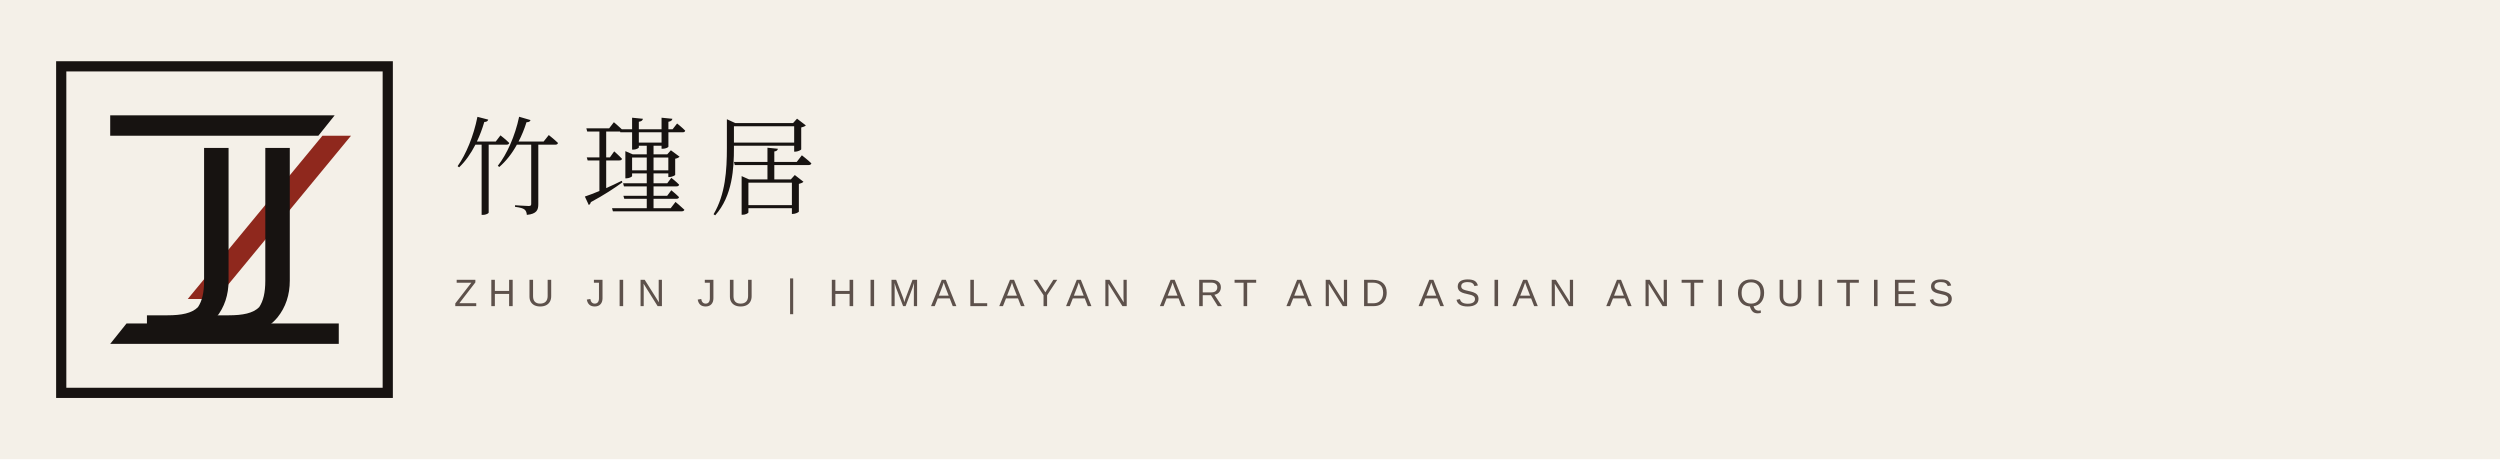
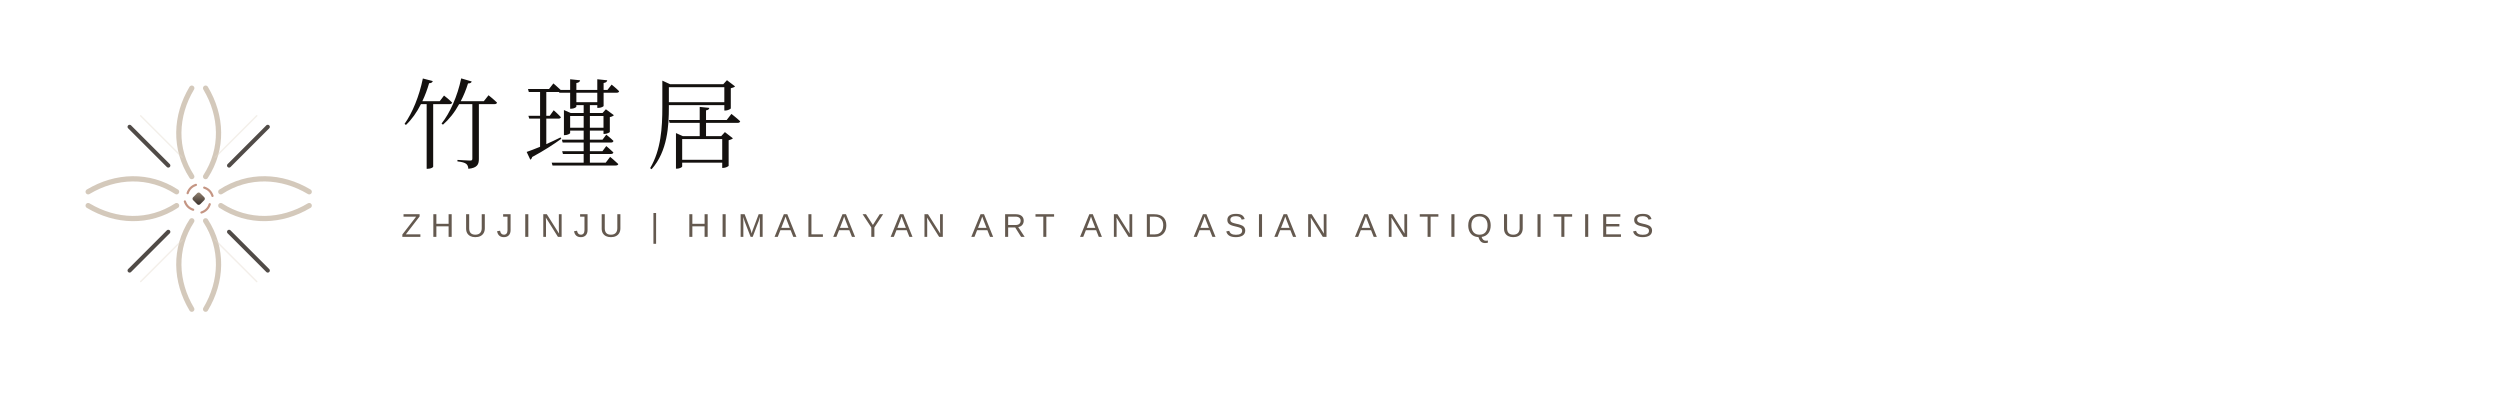
- <svg xmlns="http://www.w3.org/2000/svg" width="980" height="180" viewBox="0 0 980 180" fill="none">
-   <rect width="980" height="180" fill="#F4F0E8" />
-   <g transform="translate(24 26)">
-     <rect x="0" y="0" width="128" height="128" stroke="#171311" stroke-width="4" />
-     <path fill="#171311" d="M19.2 19.2h88l-6.4 8H19.2z" />
-     <path fill="#171311" d="M25.6 100.8h83.2v8H19.2z" />
-     <path fill="#8f281d" d="M102.4 27.2h11.2l-52.8 64H49.6z" />
-     <path fill="#171311" d="M56 32h9.6v52c0 5.6-1.6 10.4-4.8 14.4-4 4.8-9.6 7.2-17.6 7.2H33.6v-8h8c5.6 0 9.6-.8 12-3.2 1.6-2.4 2.4-5.6 2.4-10.4V32z" />
-     <path fill="#171311" d="M80 32h9.6v52c0 5.6-1.6 10.4-4.8 14.4-4 4.8-9.6 7.2-17.6 7.2H57.6v-8h8c5.6 0 9.6-.8 12-3.2 1.6-2.4 2.4-5.6 2.4-10.4V32z" />
+ <svg xmlns="http://www.w3.org/2000/svg" viewBox="0 0 760 120" fill="none">
+   <defs>
+     <linearGradient id="contourStroke" x1="72" y1="56" x2="168" y2="182" gradientUnits="userSpaceOnUse">
+       <stop stop-color="#D2C6B8" />
+       <stop offset="0.55" stop-color="#A69787" />
+       <stop offset="1" stop-color="#75675B" />
+     </linearGradient>
+     <linearGradient id="axisStroke" x1="82" y1="80" x2="158" y2="158" gradientUnits="userSpaceOnUse">
+       <stop stop-color="#2A231F" />
+       <stop offset="0.55" stop-color="#14110F" />
+       <stop offset="1" stop-color="#6D6156" />
+     </linearGradient>
+     <linearGradient id="hairStroke" x1="78" y1="76" x2="162" y2="164" gradientUnits="userSpaceOnUse">
+       <stop stop-color="#E3D9CC" />
+       <stop offset="1" stop-color="#BDB0A0" />
+     </linearGradient>
+     <linearGradient id="accentStroke" x1="109" y1="109" x2="131" y2="131" gradientUnits="userSpaceOnUse">
+       <stop stop-color="#BE8A76" />
+       <stop offset="1" stop-color="#8D5F51" />
+     </linearGradient>
+     <linearGradient id="coreFill" x1="116" y1="116" x2="124" y2="124" gradientUnits="userSpaceOnUse">
+       <stop stop-color="#978470" />
+       <stop offset="1" stop-color="#211A16" />
+     </linearGradient>
+     <style>
+       .cn {
+         fill: #14110F;
+         font-family: "Songti SC", "Noto Serif CJK SC", serif;
+         font-size: 30px;
+         letter-spacing: 0.24em;
+       }
+       .en {
+         fill: #64594F;
+         font-family: "Helvetica Neue", Arial, sans-serif;
+         font-size: 10px;
+         letter-spacing: 0.28em;
+       }
+     </style>
+   </defs>
+   <g transform="translate(10 10) scale(0.42)">
+     <g transform="translate(120 120)">
+       <g stroke="url(#contourStroke)" stroke-width="3.8" stroke-linecap="round" opacity="0.95">
+         <path d="M-80 -5C-60 -17 -36 -18 -16 -5" />
+         <path d="M-80 5C-60 17 -36 18 -16 5" />
+         <path d="M80 -5C60 -17 36 -18 16 -5" />
+         <path d="M80 5C60 17 36 18 16 5" />
+         <path d="M-5 -80C-17 -60 -18 -36 -5 -16" />
+         <path d="M5 -80C17 -60 18 -36 5 -16" />
+         <path d="M-5 80C-17 60 -18 36 -5 16" />
+         <path d="M5 80C17 60 18 36 5 16" />
+       </g>
+       <g stroke="url(#axisStroke)" stroke-width="3" stroke-linecap="round" opacity="0.82">
+         <path d="M-50 -52L-22 -24" />
+         <path d="M22 24L50 52" />
+         <path d="M50 -52L22 -24" />
+         <path d="M-22 24L-50 52" />
+       </g>
+       <g stroke="url(#hairStroke)" stroke-width="1.05" stroke-linecap="round" opacity="0.42">
+         <path d="M-42 -60L-12 -30" />
+         <path d="M12 30L42 60" />
+         <path d="M42 -60L12 -30" />
+         <path d="M-12 30L-42 60" />
+       </g>
+       <g stroke="url(#accentStroke)" stroke-width="1.6" stroke-linecap="round" stroke-linejoin="round" opacity="0.9">
+         <path d="M-8 -4C-7 -7 -5 -9 -2 -10" />
+         <path d="M4 -8C7 -7 9 -5 10 -2" />
+         <path d="M8 4C7 7 5 9 2 10" />
+         <path d="M-4 8C-7 7 -9 5 -10 2" />
+       </g>
+     </g>
+     <rect x="116.4" y="116.4" width="7.2" height="7.2" rx="1.5" transform="rotate(45 120 120)" fill="url(#coreFill)" opacity="0.94" />
  </g>
-   <text x="178" y="81" fill="#171311" font-size="42" letter-spacing="8" font-family="Songti SC, Noto Serif CJK SC, STSong, serif">竹瑾居</text>
-   <text x="178" y="120" fill="#5D514B" font-size="15" letter-spacing="4.2" font-family="Helvetica Neue, Arial, PingFang SC, sans-serif">ZHU JIN JU | HIMALAYAN ART AND ASIAN ANTIQUITIES</text>
+   <text class="cn" x="122" y="49">竹瑾居</text>
+   <text class="en" x="122" y="72">ZHUJINJU | HIMALAYAN ART AND ASIAN ANTIQUITIES</text>
</svg>
